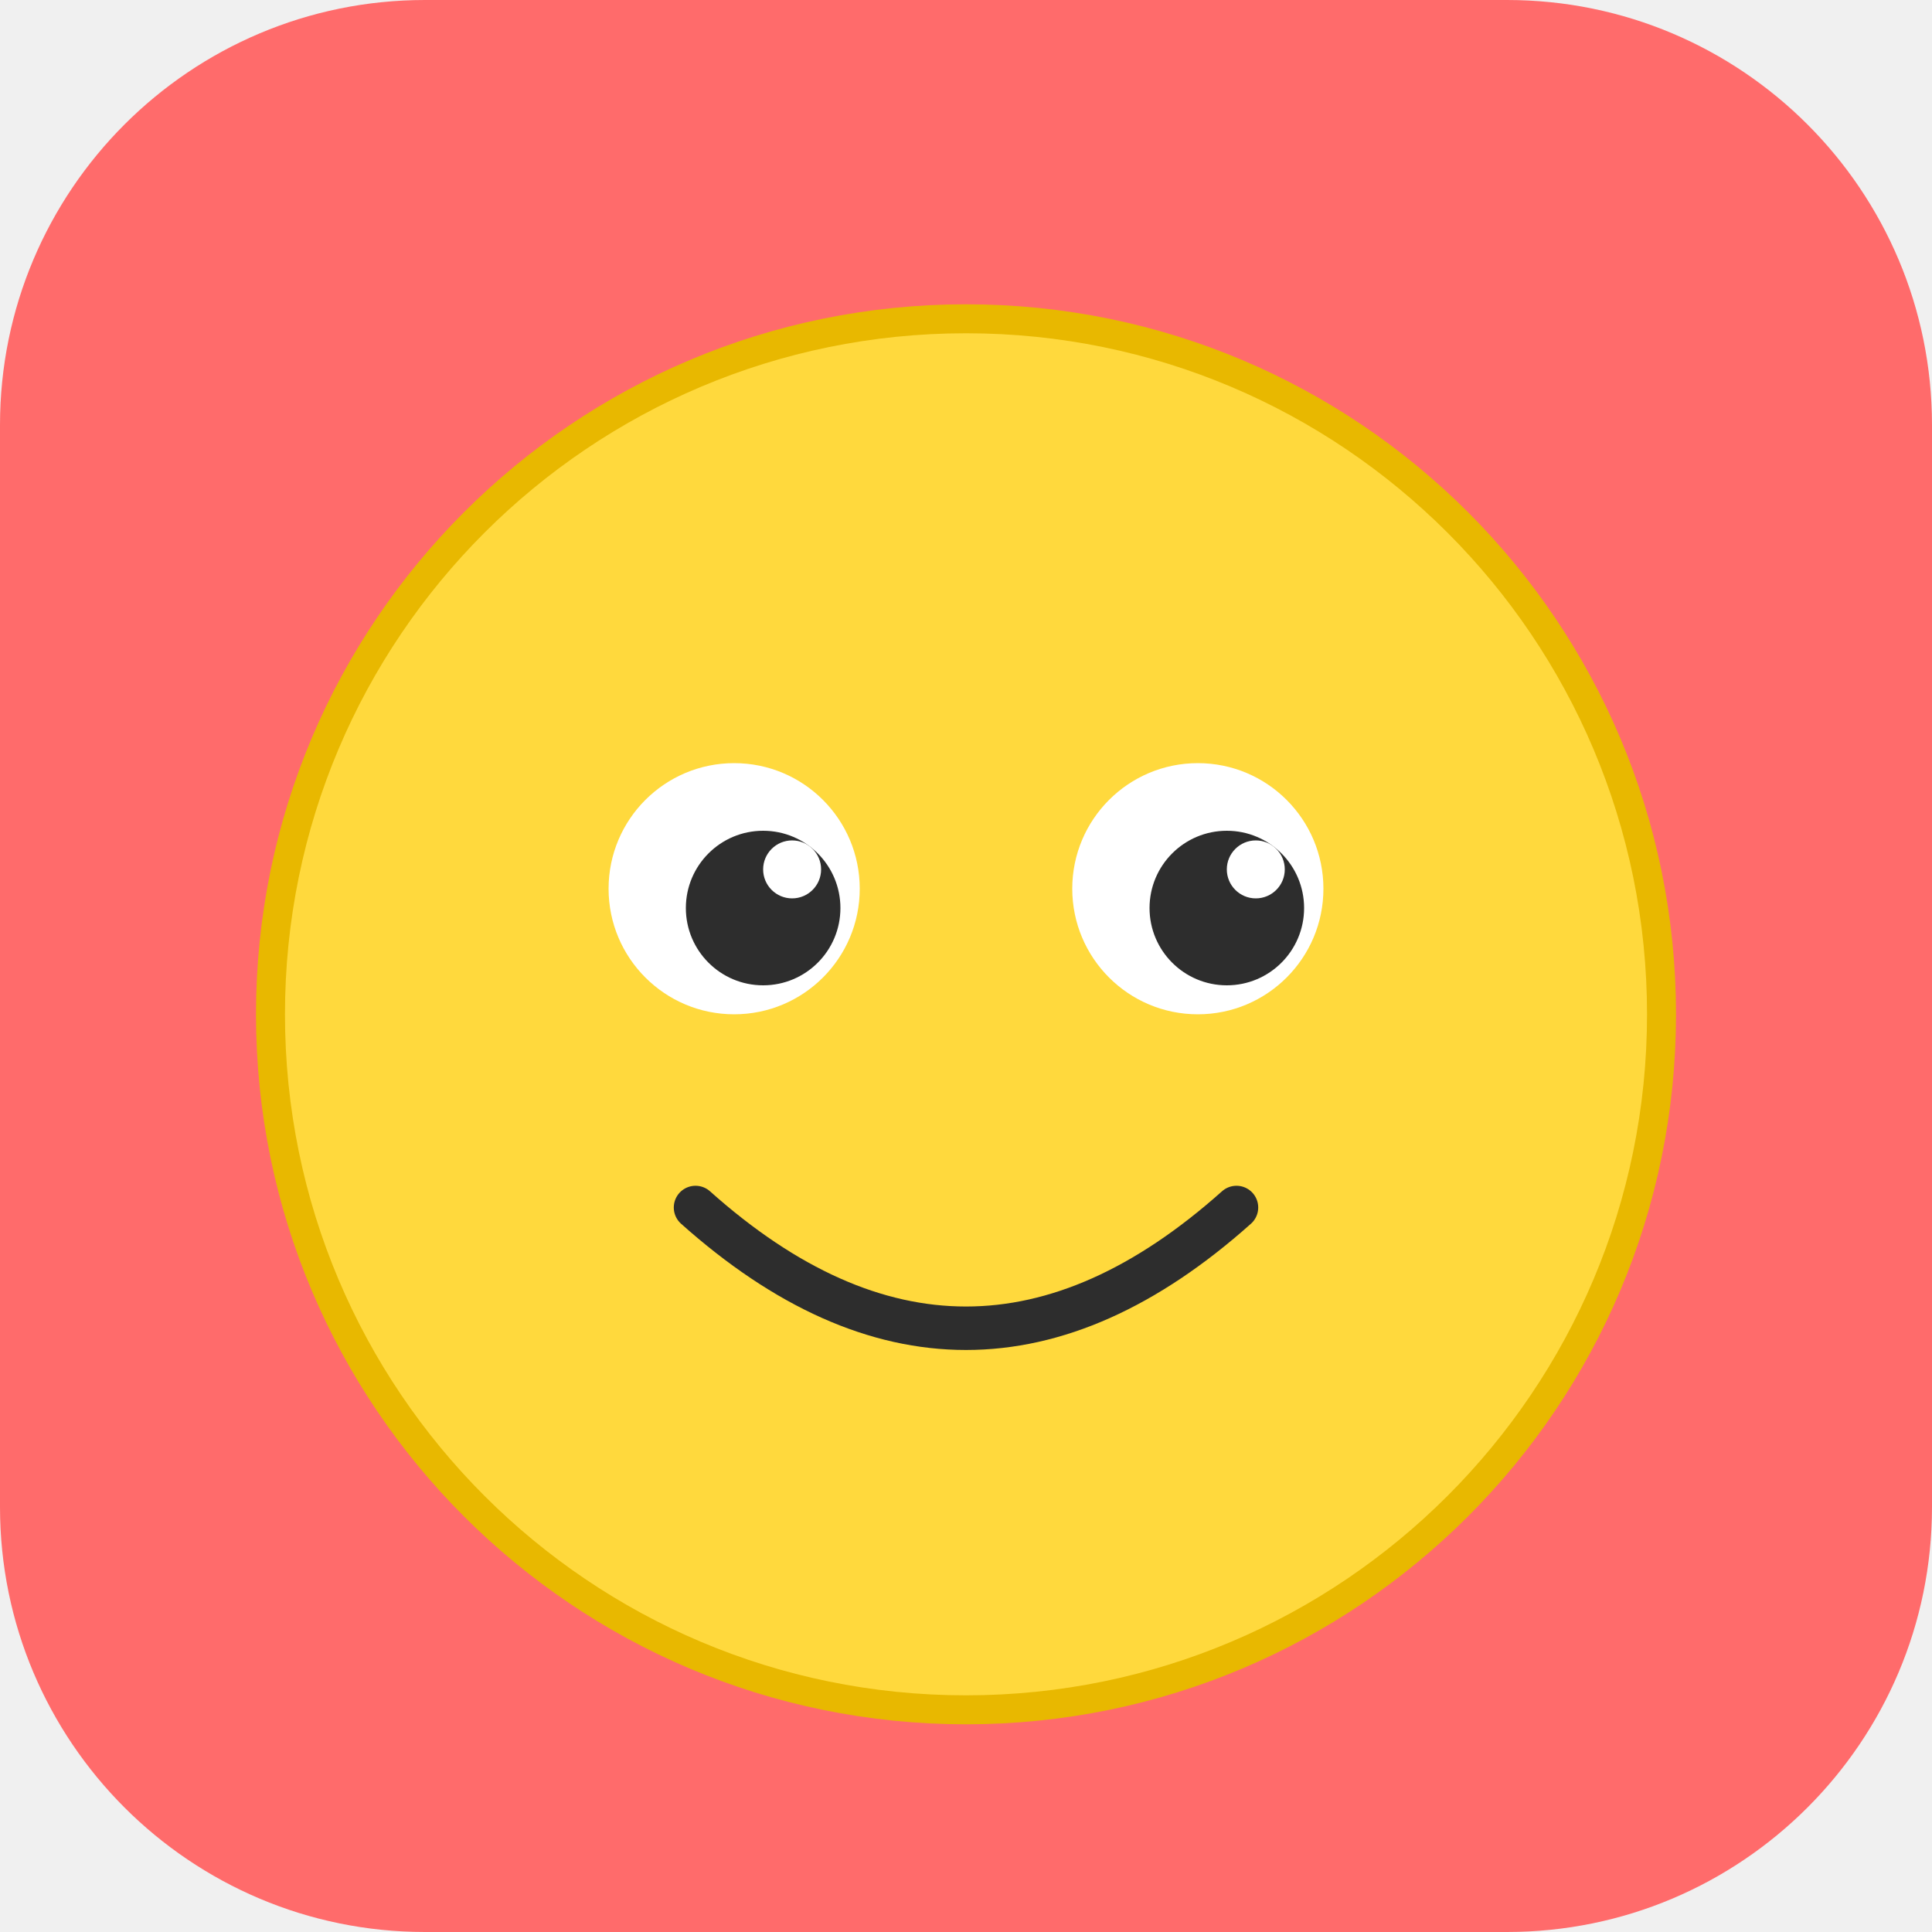
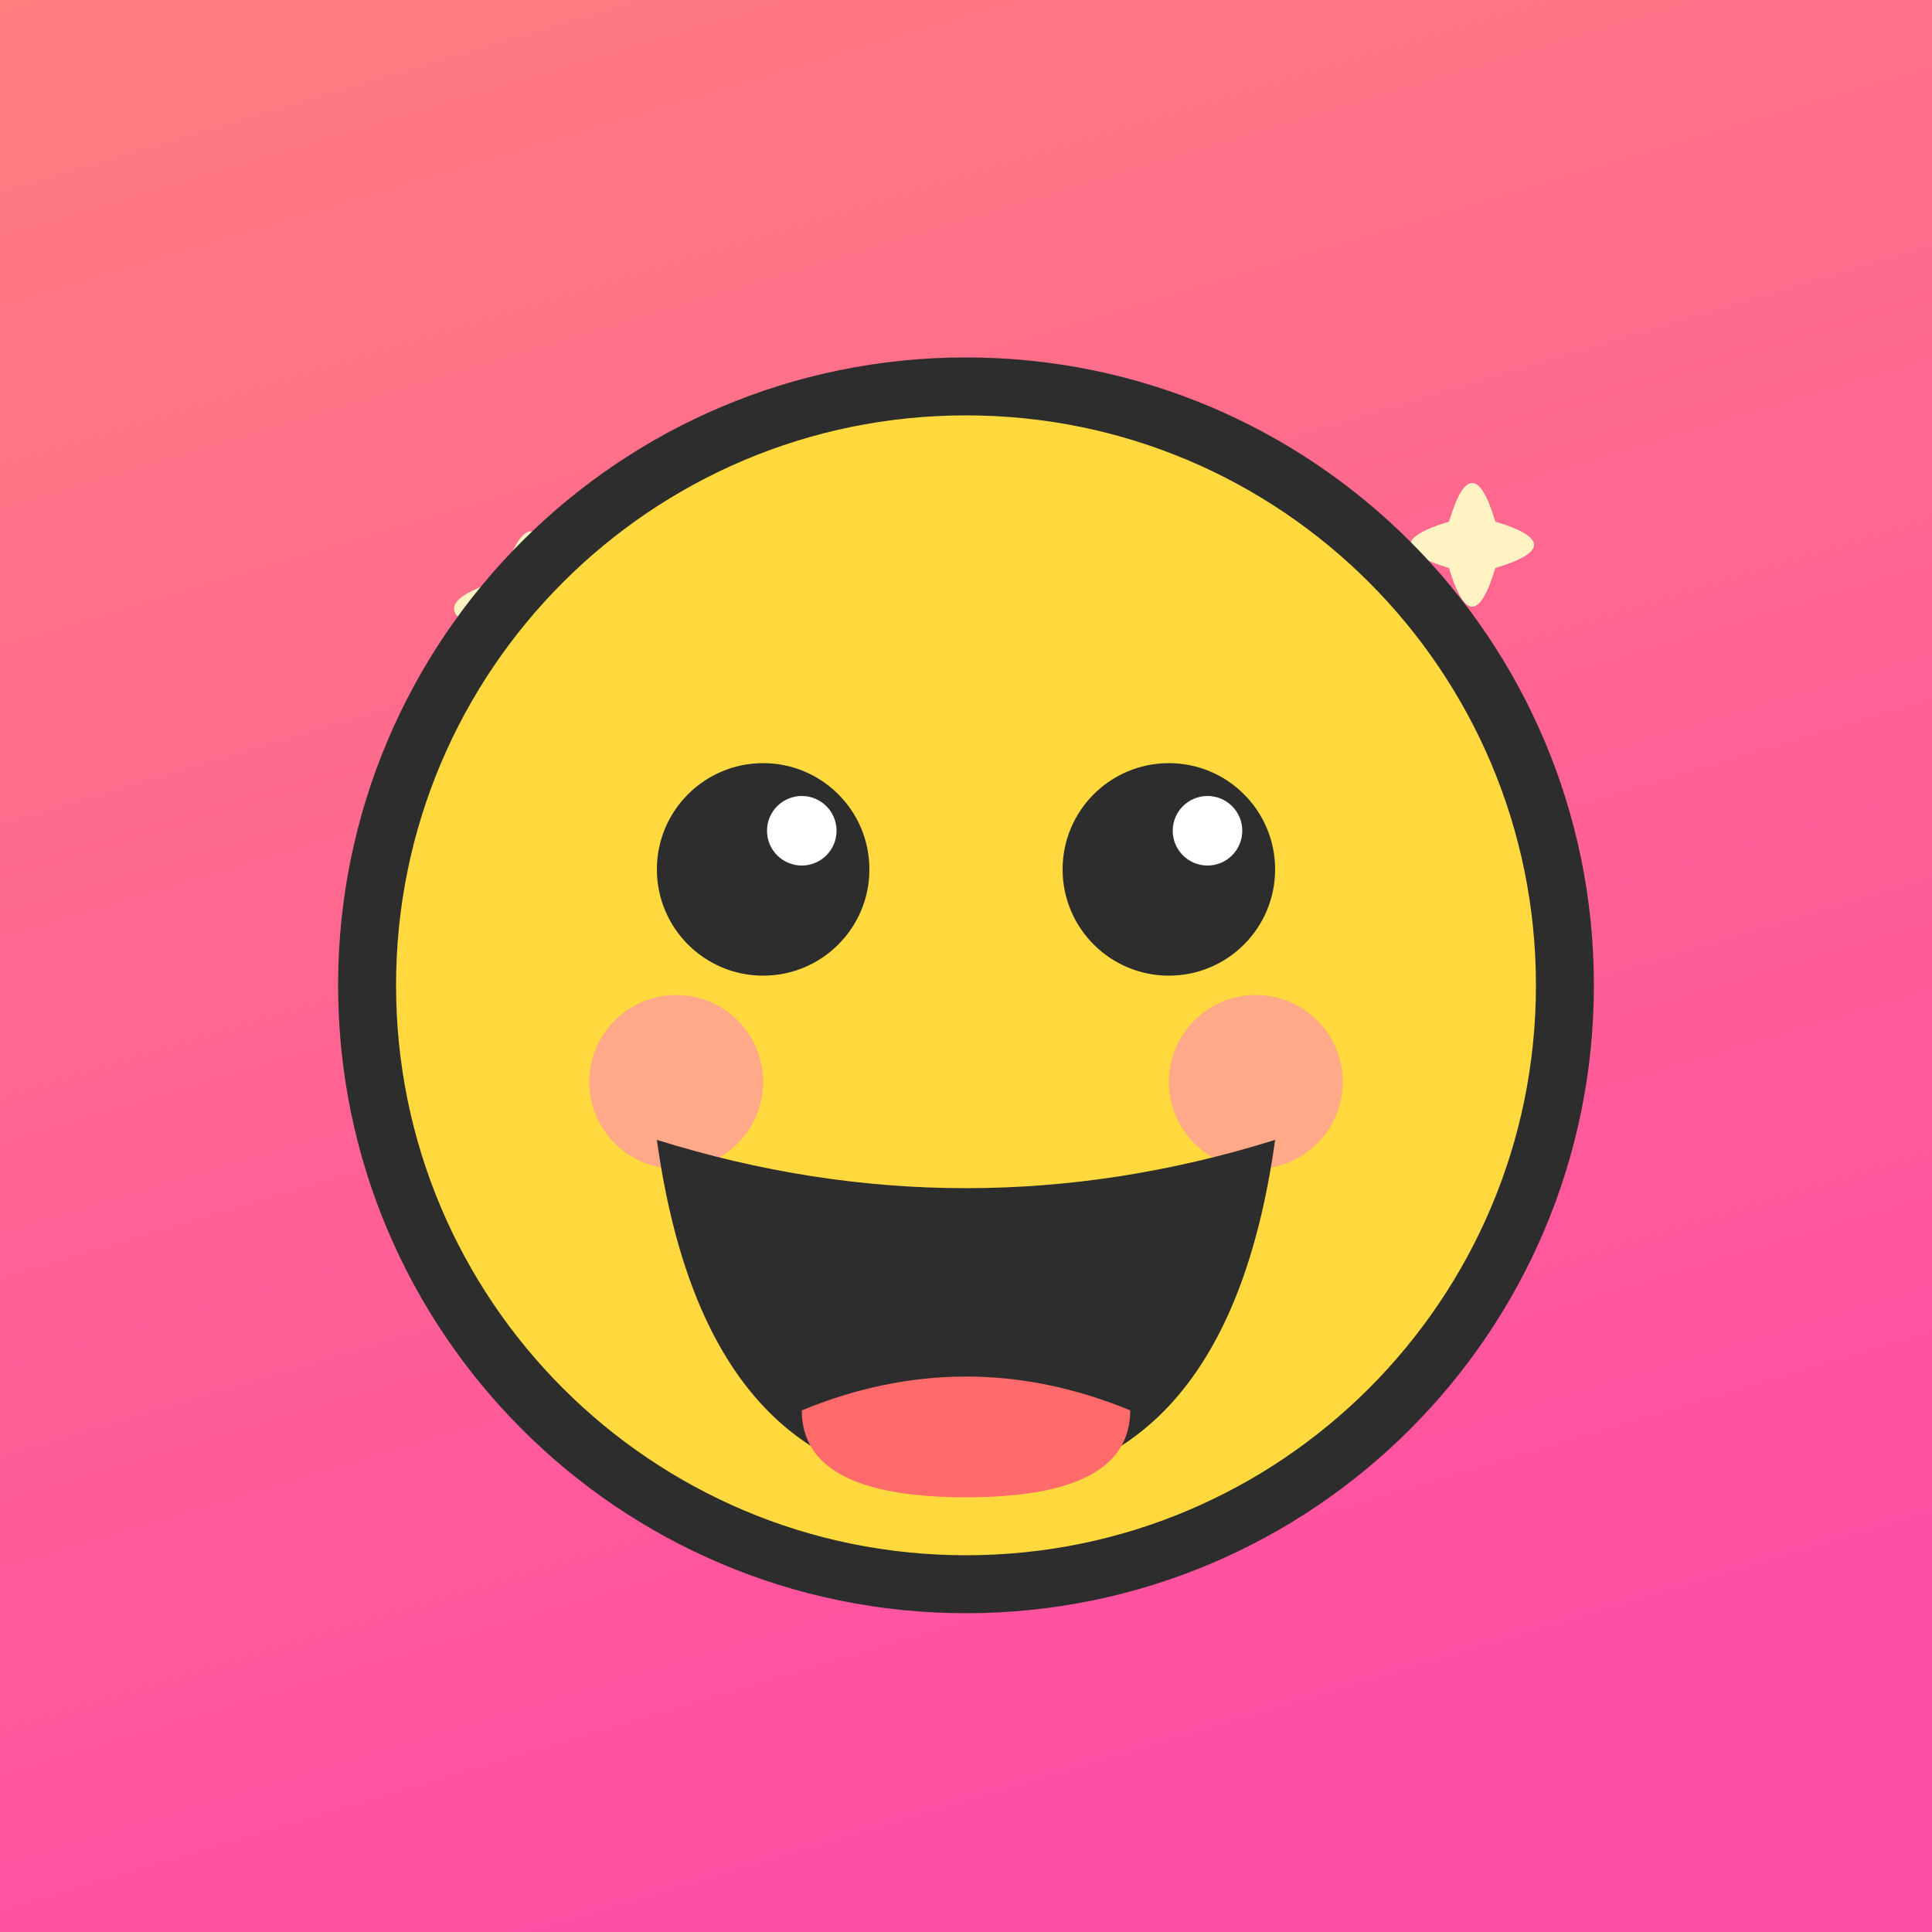
<svg xmlns="http://www.w3.org/2000/svg" viewBox="0 0 200 200">
-   <rect width="200" height="200" rx="44" fill="#FF6B6B" />
-   <circle cx="100" cy="105" r="72" fill="#FFD93D" stroke="#E8B800" stroke-width="3" />
-   <circle cx="76" cy="92" r="13" fill="white" />
-   <circle cx="79" cy="94" r="8" fill="#2D2D2D" />
-   <circle cx="82" cy="90" r="3" fill="white" />
-   <circle cx="124" cy="92" r="13" fill="white" />
-   <circle cx="127" cy="94" r="8" fill="#2D2D2D" />
-   <circle cx="130" cy="90" r="3" fill="white" />
-   <path d="M72,125 Q100,150 128,125" stroke="#2D2D2D" stroke-width="4.5" fill="none" stroke-linecap="round" />
+   <defs>
+     <linearGradient id="bg" x1="0" y1="0" x2="0.3" y2="1">
+       <stop offset="0" stop-color="#FF7E7E" />
+       <stop offset="1" stop-color="#FF4FA3" />
+     </linearGradient>
+   </defs>
+   <rect width="200" height="200" fill="url(#bg)" />
+   <g fill="#FFF3C4">
+     <path d="M52 60 q3 -10 6 0 q10 3 0 6 q-3 10 -6 0 q-10 -3 0 -6 Z" />
+     <path d="M150 54 q2.4 -8 4.8 0 q8 2.4 0 4.8 q-2.4 8 -4.8 0 q-8 -2.4 0 -4.8 Z" />
+   </g>
+   <circle cx="100" cy="102" r="62" fill="#FFD93D" stroke="#2D2D2D" stroke-width="6" />
+   <g fill="#FF8FB1" opacity="0.65">
+     <circle cx="70" cy="112" r="9" />
+     <circle cx="130" cy="112" r="9" />
+   </g>
+   <g fill="#2D2D2D">
+     <circle cx="79" cy="90" r="11" />
+     <circle cx="121" cy="90" r="11" />
+   </g>
+   <g fill="#FFFFFF">
+     <circle cx="83" cy="86" r="3.6" />
+     <circle cx="125" cy="86" r="3.6" />
+   </g>
+   <path d="M68 118 Q100 128 132 118 Q127 154 100 154 Q73 154 68 118 Z" fill="#2D2D2D" />
+   <path d="M83 146 Q100 139 117 146 Q117 155 100 155 Q83 155 83 146 Z" fill="#FF6B6B" />
</svg>
